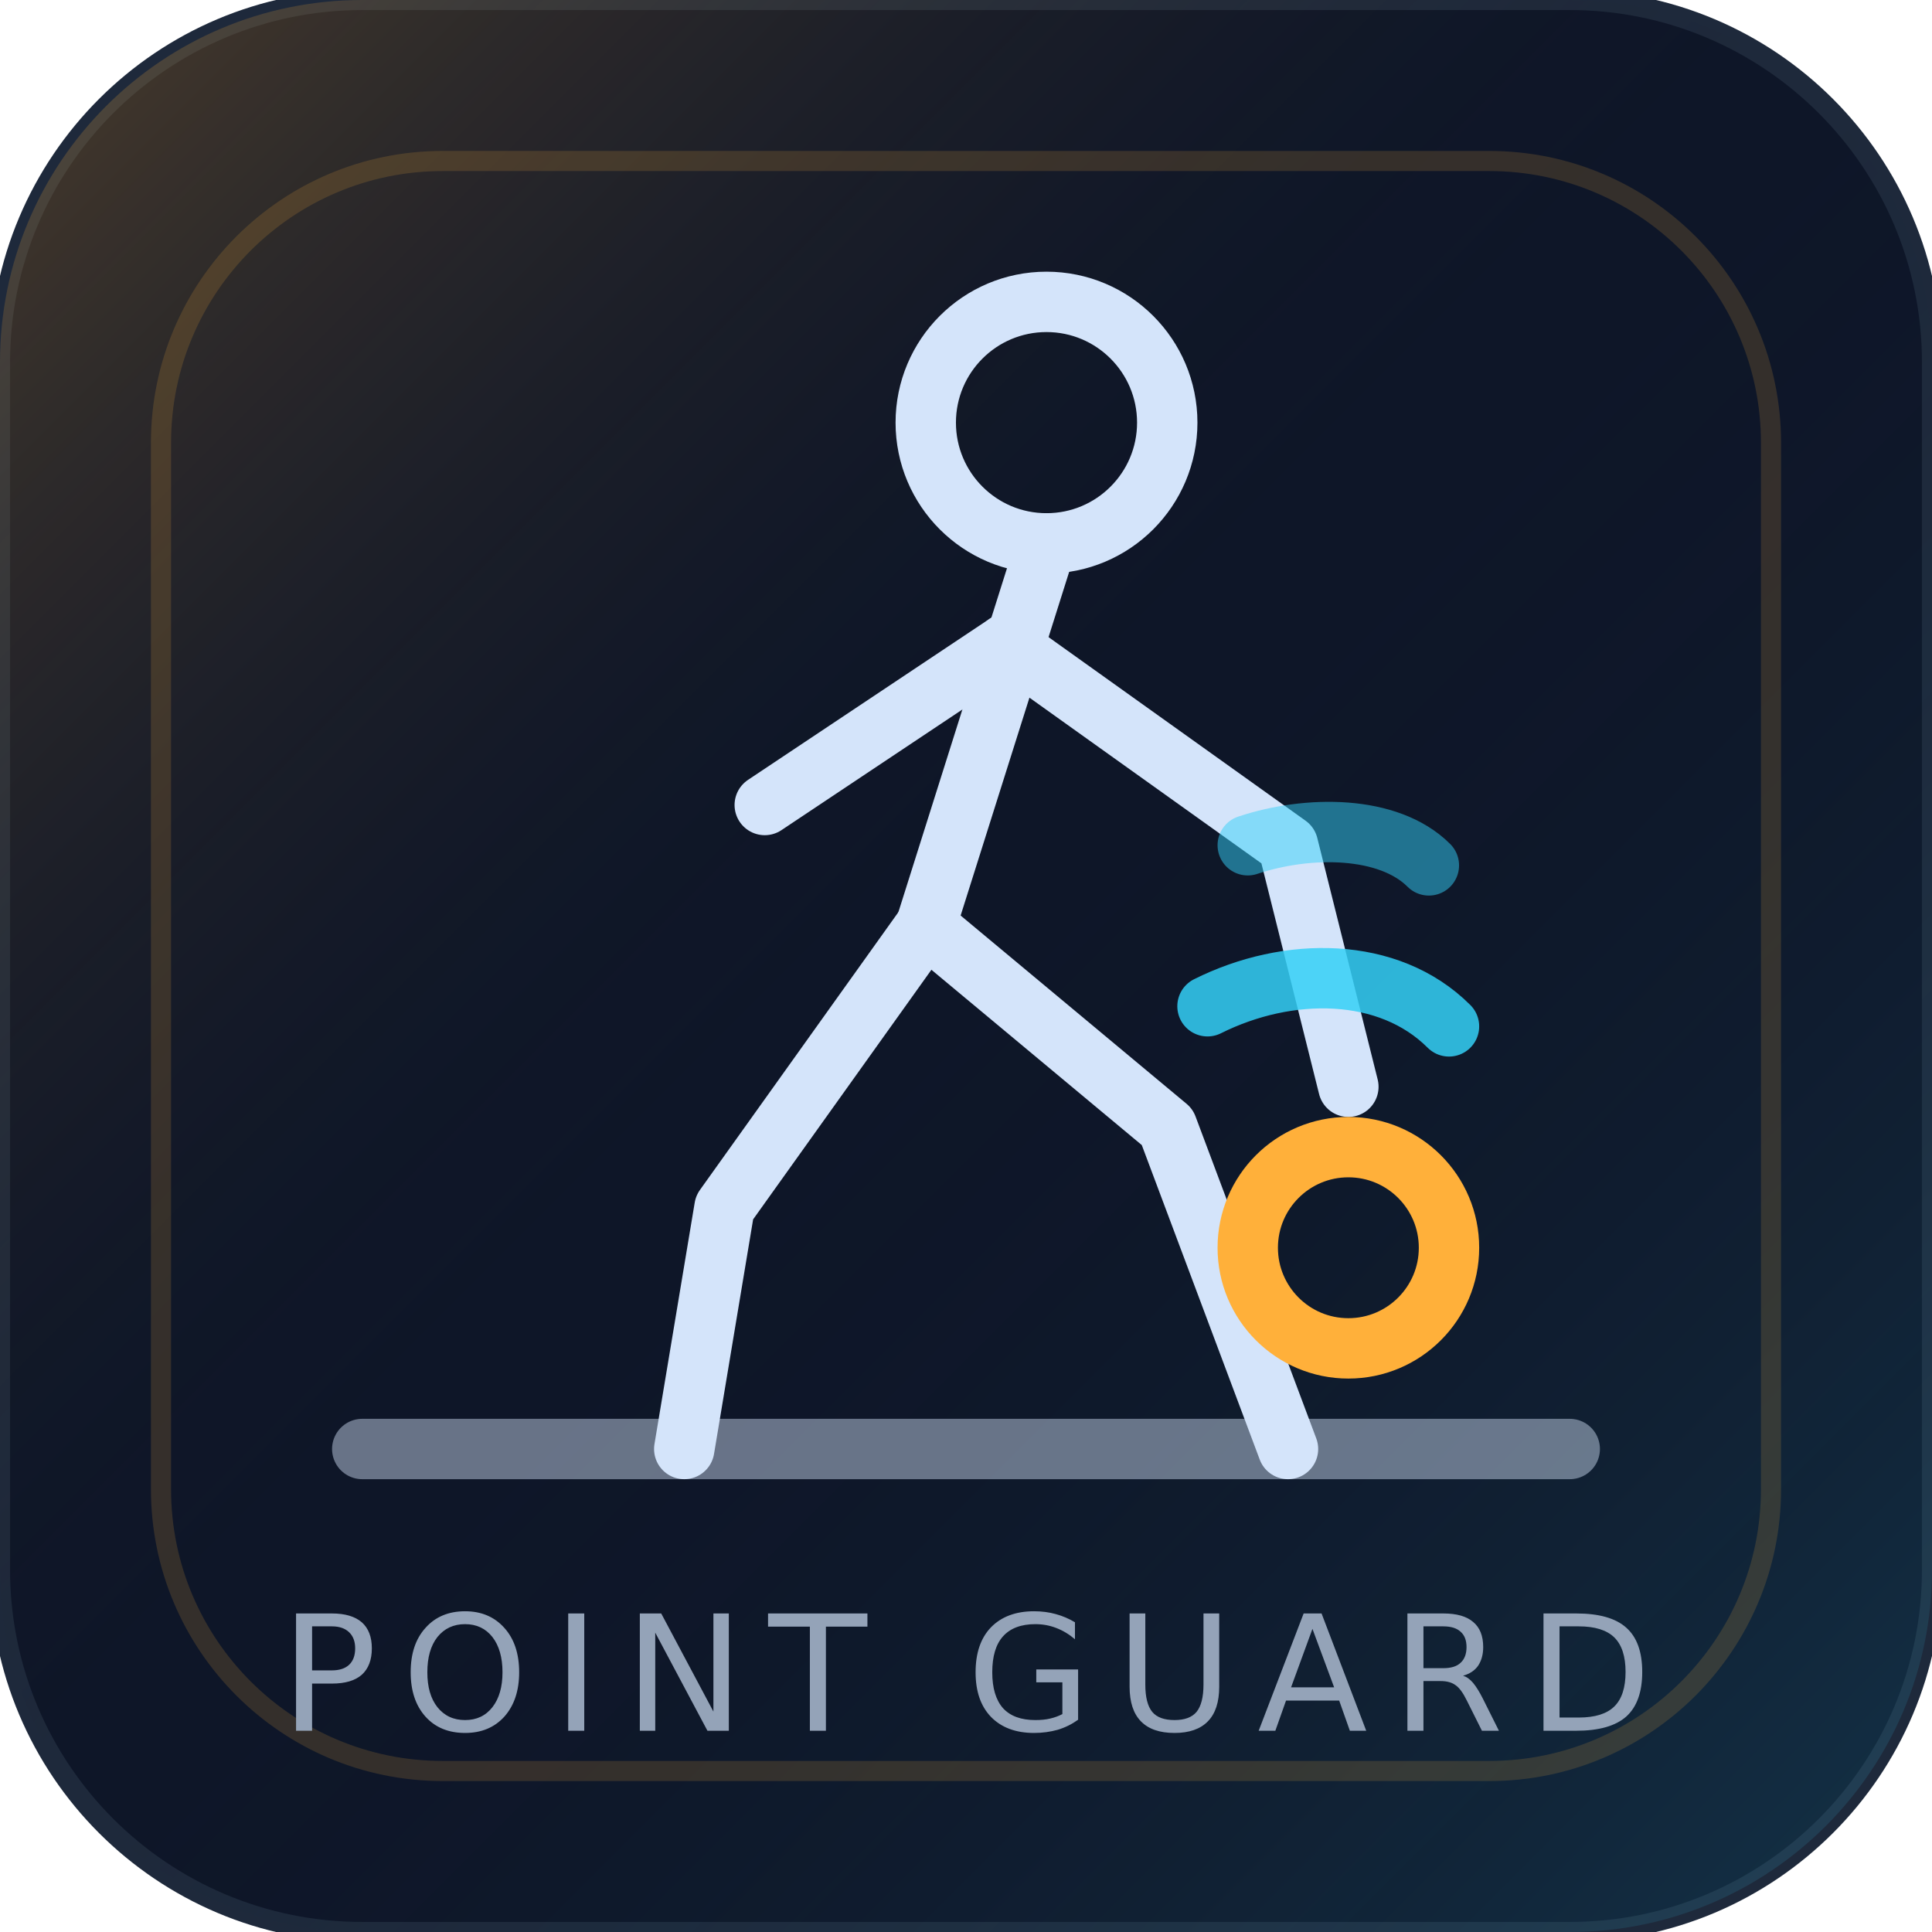
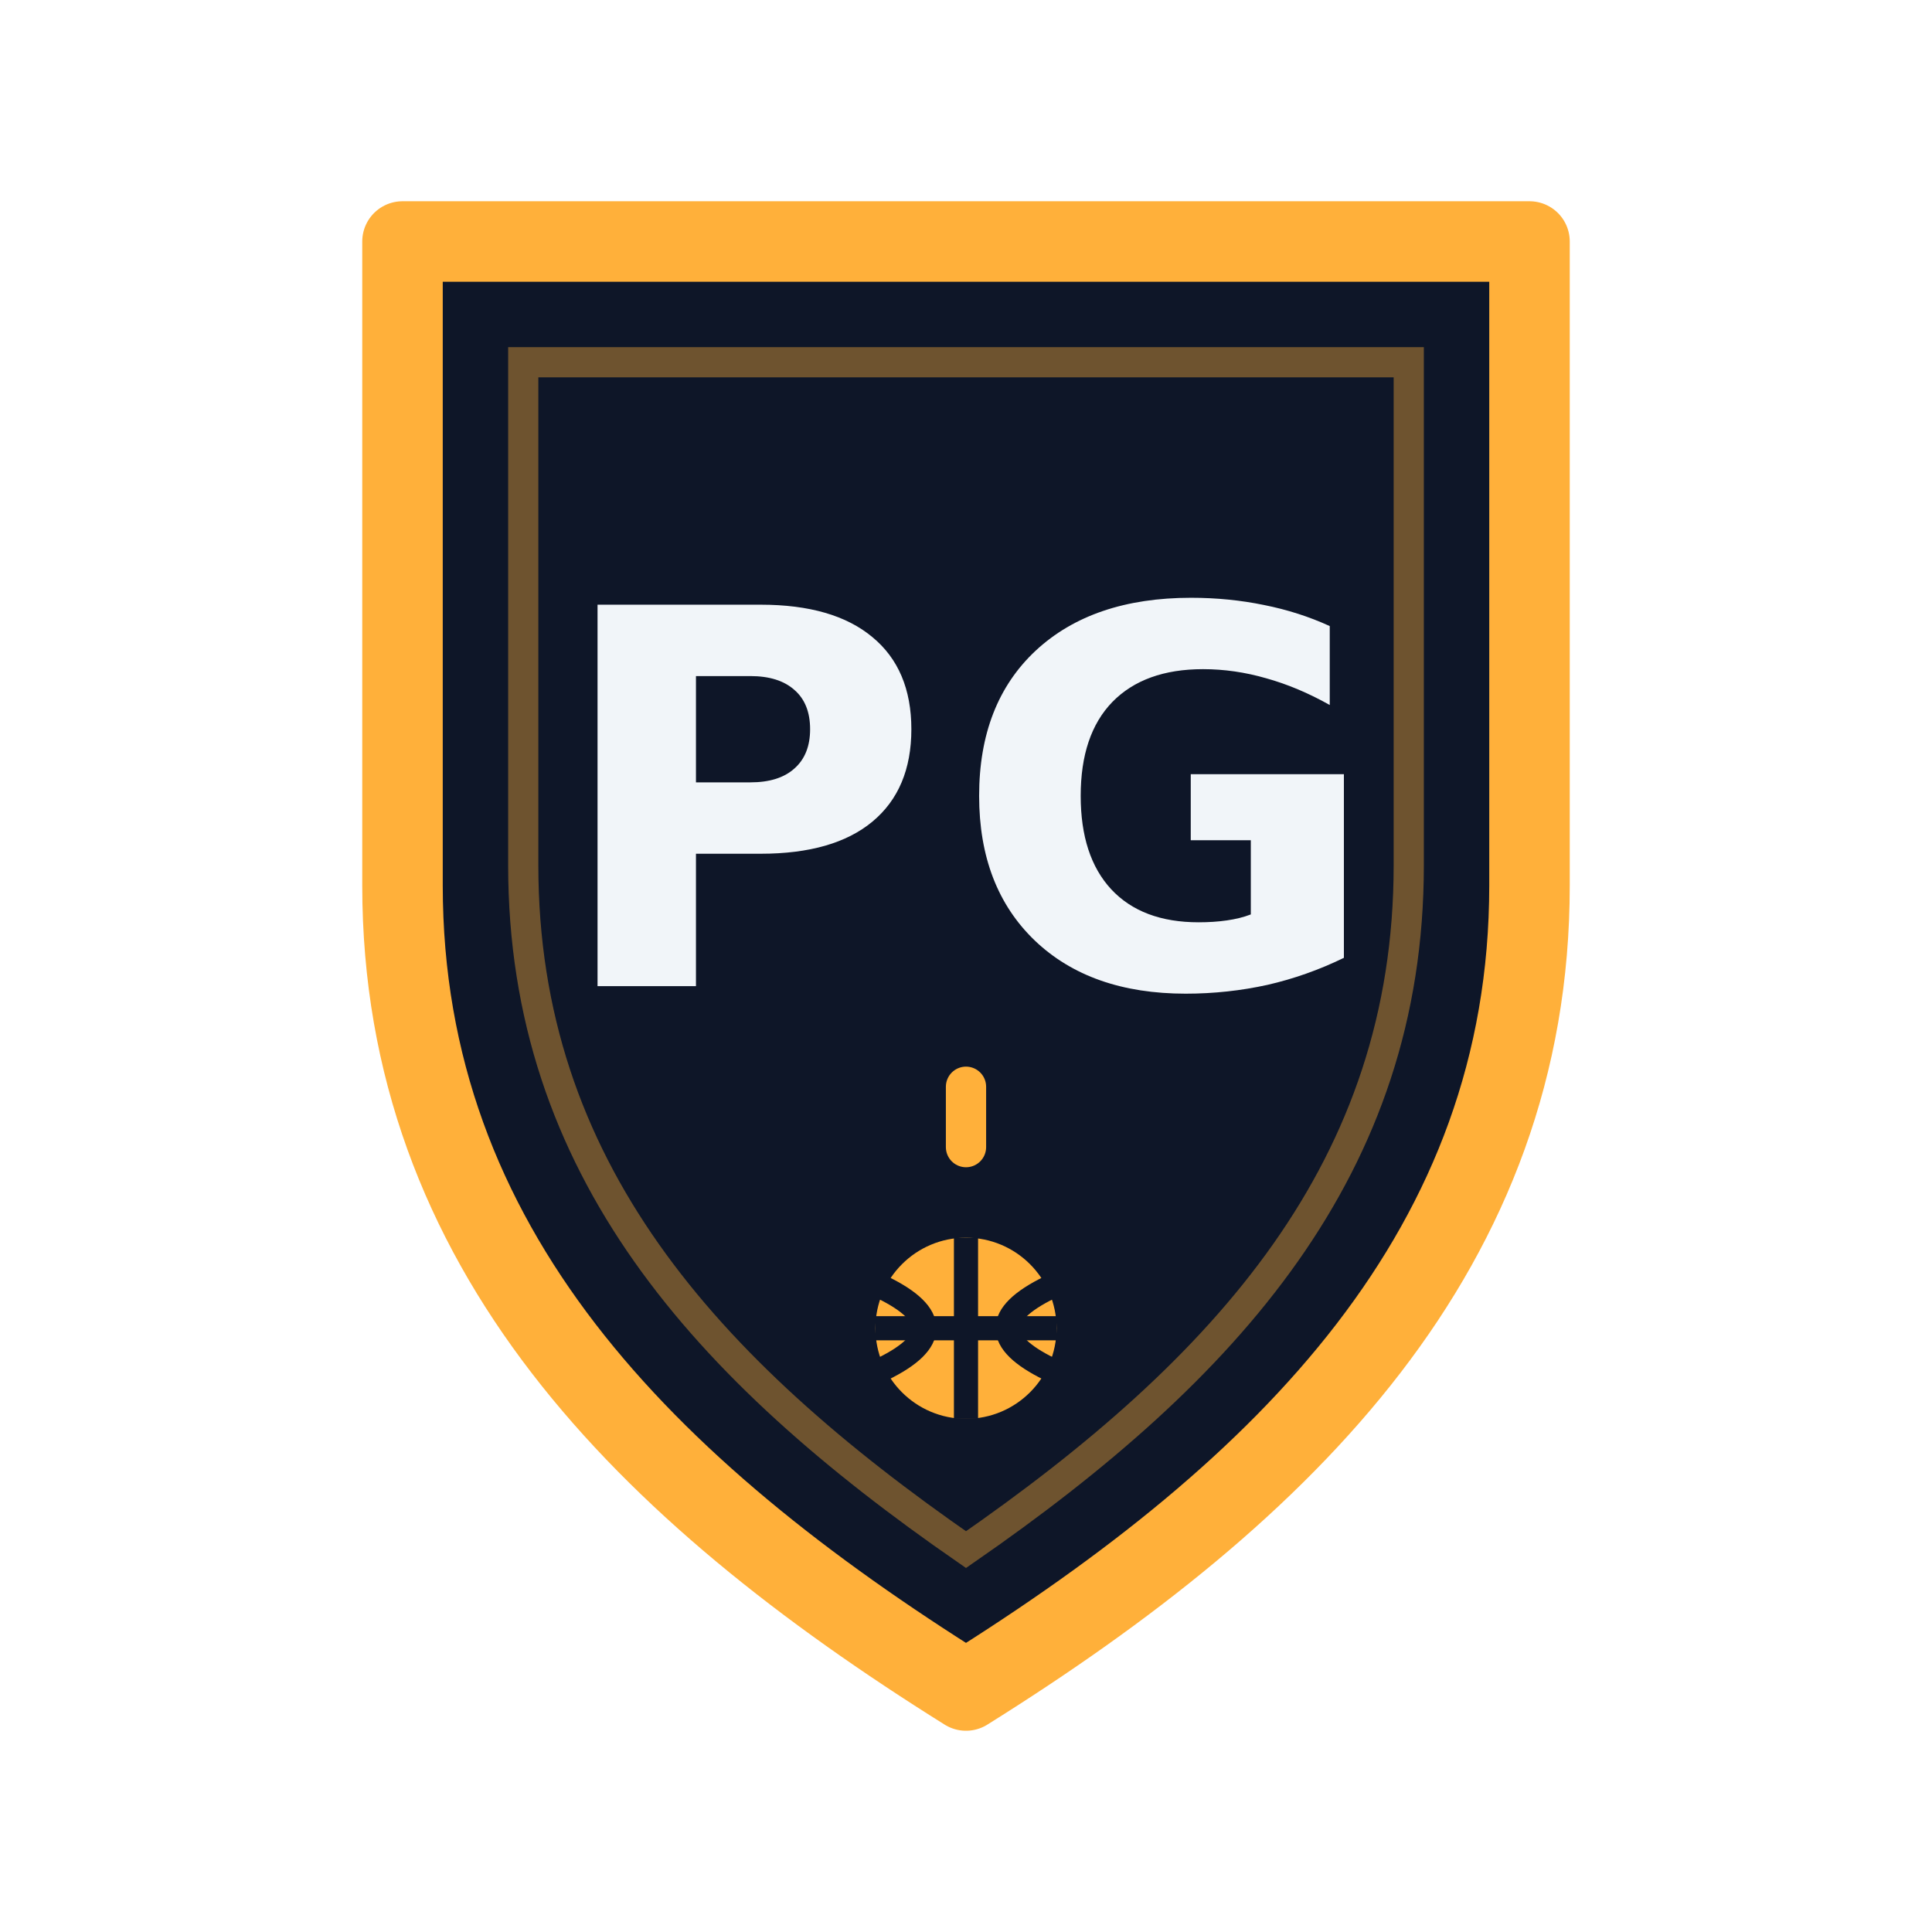
- <svg xmlns="http://www.w3.org/2000/svg" width="96" height="96" viewBox="0 0 96 96" role="img" aria-label="My2KBuilder artwork">
-   <defs>
-     <linearGradient id="bgGlow" x1="0" y1="0" x2="1" y2="1">
-       <stop offset="0" stop-color="#FFB03A" stop-opacity="0.26" />
-       <stop offset="0.48" stop-color="#070D1A" stop-opacity="0" />
-       <stop offset="1" stop-color="#34D0F7" stop-opacity="0.16" />
-     </linearGradient>
-   </defs>
-   <rect width="96" height="96" rx="18" fill="#0E1628" stroke="#1E293B" />
-   <rect width="96" height="96" rx="18" fill="url(#bgGlow)" />
-   <rect x="8" y="8" width="80" height="80" rx="14" fill="none" stroke="#FFB03A" stroke-opacity="0.16" />
-   <g fill="none" stroke="#D4E4FA" stroke-width="3" stroke-linecap="round" stroke-linejoin="round">
-     <path d="M18 72h60" opacity="0.45" />
-     <circle cx="52" cy="21" r="6" />
-     <path d="M52 27l-6 19" />
-     <path d="M46 46l-10 14-2 12" />
-     <path d="M46 46l12 10 6 16" />
-     <path d="M50 32l-12 8" />
-     <path d="M50 32l14 10 3 12" />
-     <path d="M60 50c4-2 9-2 12 1" stroke="#34D0F7" opacity="0.85" />
-     <path d="M62 42c3-1 7-1 9 1" stroke="#34D0F7" opacity="0.5" />
-     <circle cx="67" cy="62" r="5" stroke="#FFB03A" />
-   </g>
-   <text x="48" y="86" text-anchor="middle" font-family="DejaVu Sans, Arial, sans-serif" font-size="8" letter-spacing="1.2" fill="#94A3B8">POINT GUARD</text>
+ <svg xmlns="http://www.w3.org/2000/svg" width="96" height="96" viewBox="0 0 96 96" role="img" aria-label="POINT GUARD icon, jersey crest badge style">
+   <path d="M20 12 H76 V44 C76 62 64 74 48 84 C32 74 20 62 20 44 Z" fill="#0E1628" stroke="#FFB03A" stroke-width="4" stroke-linejoin="round" />
+   <path d="M26 18 H70 V43 C70 58 61 68 48 77 C35 68 26 58 26 43 Z" fill="none" stroke="#FFB03A" stroke-width="1.5" opacity="0.4" />
+   <text x="48" y="49" text-anchor="middle" font-family="DejaVu Sans, Arial, sans-serif" font-weight="bold" font-size="26" letter-spacing="1" fill="#F1F5F9">PG</text>
+   <circle cx="48" cy="66" r="4.5" fill="#FFB03A" />
+   <path d="M43.5 66 H52.5 M48 61.5 V70.5" stroke="#0E1628" stroke-width="1.2" fill="none" />
+   <path d="M43.86 63.975 Q48 66 43.86 68.025 M52.14 63.975 Q48 66 52.14 68.025" stroke="#0E1628" stroke-width="1.2" fill="none" />
+   <line x1="48" y1="57" x2="48" y2="54" stroke="#FFB03A" stroke-width="2" stroke-linecap="round" />
</svg>
